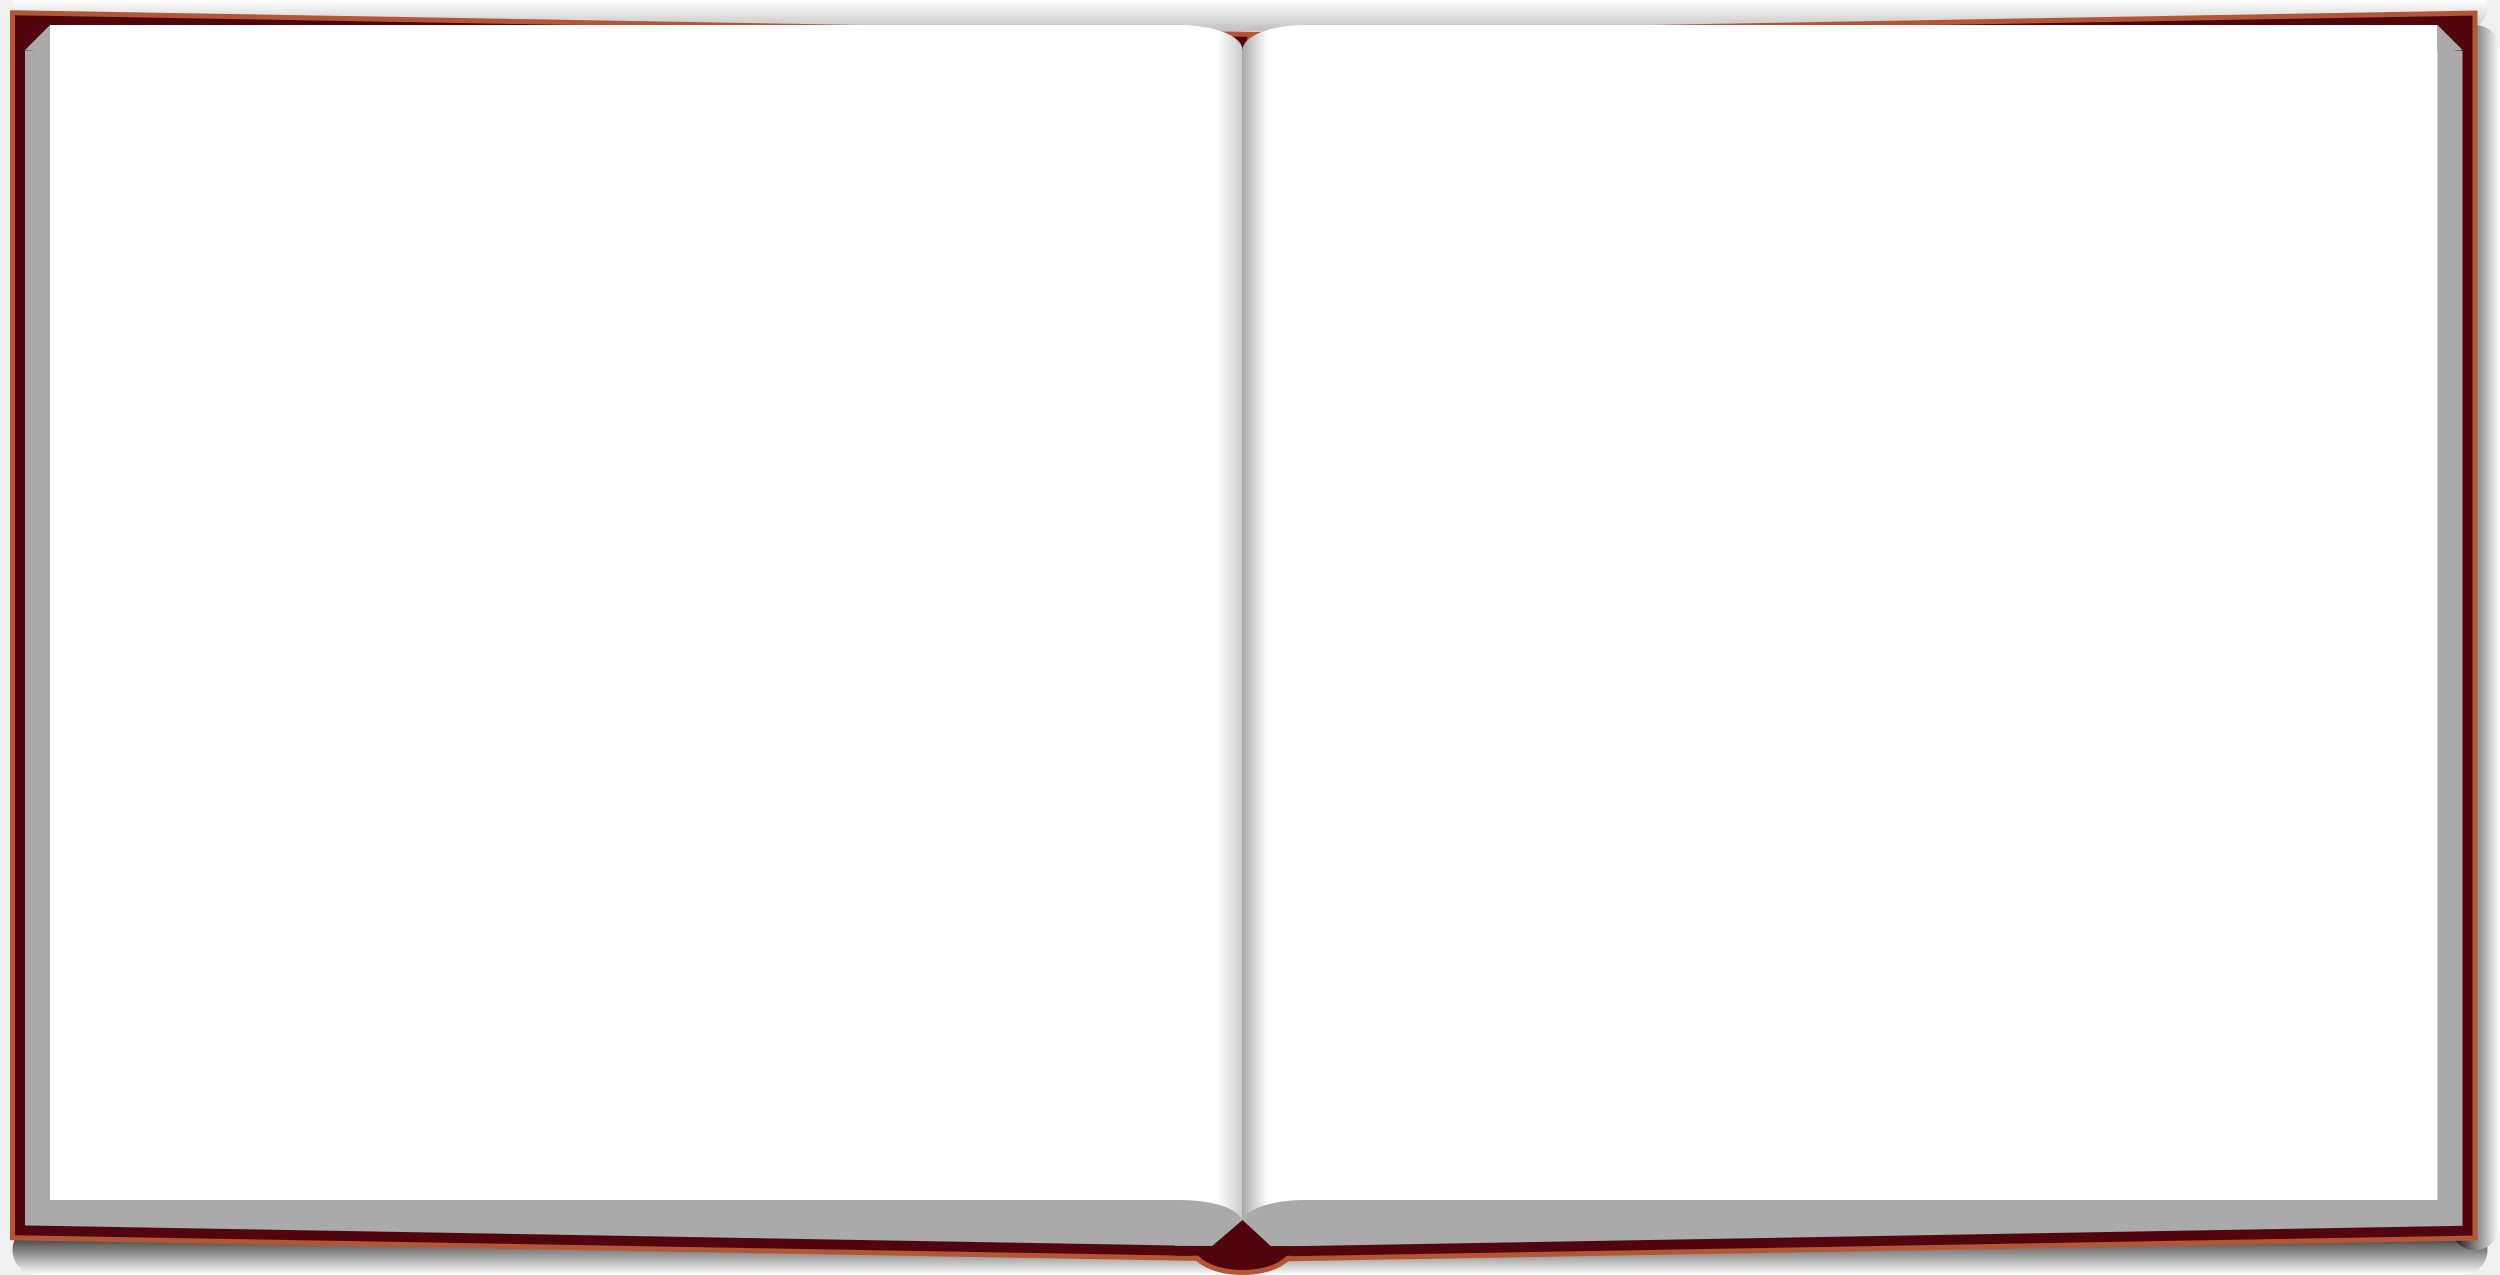
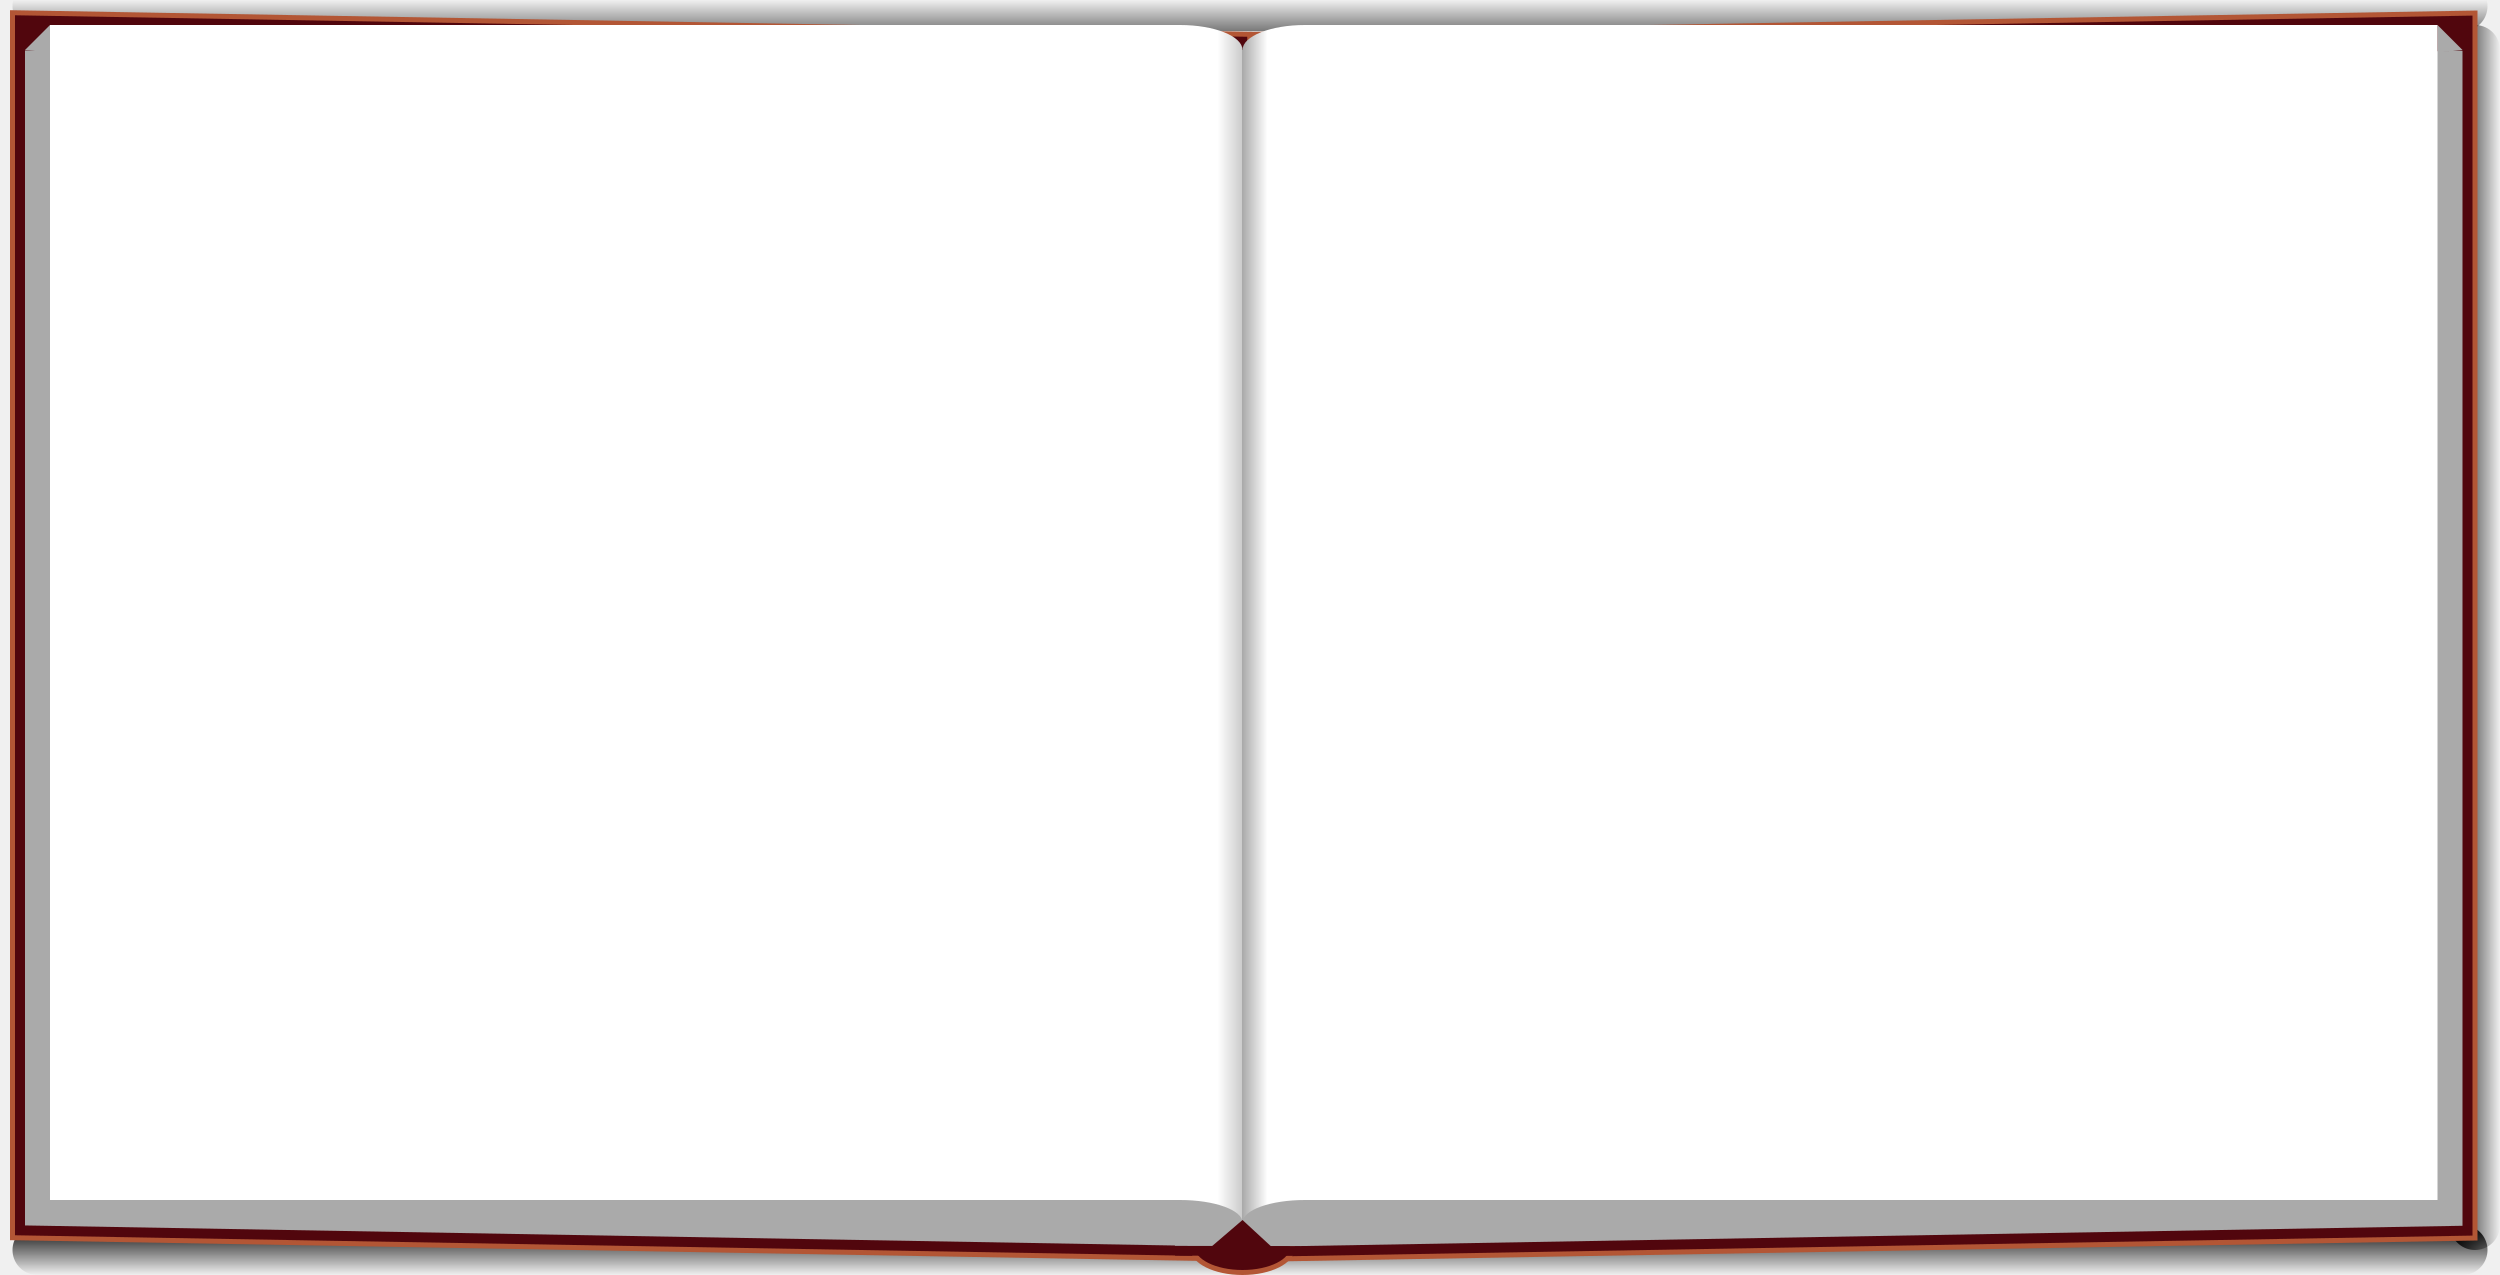
<svg xmlns="http://www.w3.org/2000/svg" viewBox="0 0 100 51">
  <defs>
    <linearGradient id="top" x1="50" y1="2.5" x2="50" y2="0" gradientUnits="userSpaceOnUse">
-       <stop stop-color="grey" offset="0" />
-       <stop stop-color="white" offset="1" />
+       <stop offset="0" style="stop-color: black; stop-opacity: 1.0" />
+       <stop offset="1" style="stop-color: black; stop-opacity: 0.0" />
    </linearGradient>
    <linearGradient id="bottom" x1="50" y1="49" x2="50" y2="51" gradientUnits="userSpaceOnUse">
-       <stop stop-color="black" offset="0" />
-       <stop stop-color="white" offset="1" />
+       <stop offset="0%" style="stop-color: black; stop-opacity: 1.0" />
+       <stop offset="100%" style="stop-color: black; stop-opacity: 0.0" />
    </linearGradient>
    <linearGradient id="right" x1="98" y1="25" x2="100" y2="25" gradientUnits="userSpaceOnUse">
-       <stop stop-color="black" offset="0" />
-       <stop stop-color="white" offset="1" />
+       <stop offset="0" style="stop-color: black; stop-opacity: 1.0" />
+       <stop offset="1" style="stop-color: black; stop-opacity: 0.0" />
    </linearGradient>
    <linearGradient id="center" x1="48.7" y1="25" x2="50.7" y2="25" x3="51.7" y3="25" gradientUnits="userSpaceOnUse">
-       <stop stop-color="white" offset="0%" />
-       <stop stop-color="#cccccc" offset="49%" />
-       <stop stop-color="#aaaaaa" offset="50%" />
-       <stop stop-color="white" offset="100%" />
+       <stop offset="0%" stop-color="white" />
+       <stop offset="49%" stop-color="#cccccc" />
+       <stop offset="50%" stop-color="#aaaaaa" />
+       <stop offset="100%" stop-color="white" />
    </linearGradient>
  </defs>
  <line x1="1.5" y1="0.25" x2="98.5" y2="0.25" stroke-width="2" stroke="url(#top)" stroke-linecap="round" />
  <line x1="1.5" y1="50" x2="98.5" y2="50" stroke-width="2" stroke="url(#bottom)" stroke-linecap="round" />
  <line x1="99" y1="2" x2="99" y2="49" stroke-width="2" stroke="url(#right)" stroke-linecap="round" />
  <rect x="0.5" y="0.5" width="49.5" height="49" transform="skewY(1)" stroke-width="0.2" stroke="#B35635" fill="#51060D" />
  <rect x="50" y="2.25" width="49" height="49" transform="skewY(-1)" stroke-width="0.2" stroke="#B35635" fill="#51060D" />
  <ellipse cx="49.7" cy="49.9" rx="2" ry="1" fill="#51060D" stroke-width="0.2" stroke="#B35635" />
  <rect x="1" y="2" width="46.5" height="47" transform="skewY(1)" fill="#aaaaaa" />
  <polygon points="1,2 2,2.1 2,1" fill="#aaaaaa" />
  <rect x="52" y="3.75" width="46.5" height="47" transform="skewY(-1)" fill="#aaaaaa" />
  <polygon points="97.5,1 98.5,2 97.5,2.1" fill="#aaaaaa" />
  <rect x="2" y="1" width="45.2" height="47" fill="white" />
  <rect x="52.2" y="1" width="45.3" height="47" fill="white" />
  <ellipse cx="47.2" cy="2" rx="2.5" ry="1" fill="url(#center)" />
  <ellipse cx="52.2" cy="2" rx="2.5" ry="1" fill="url(#center)" />
  <line x1="49.7" y1="2" x2="49.7" y2="49" stroke-width="5.1" stroke="url(#center)" />
  <ellipse cx="47.2" cy="48.9" rx="2.5" ry="0.9" fill="#aaaaaa" />
  <ellipse cx="52.2" cy="48.9" rx="2.5" ry="0.9" fill="#aaaaaa" />
  <line x1="47" y1="49.65" x2="52" y2="49.65" stroke-width="0.4" stroke="#aaaaaa" />
  <line x1="47" y1="50.03" x2="52" y2="50.04" stroke-width="0.39" stroke="#51060D" />
  <polygon points="48.3,50 49.7,48.8 51,50" fill="#51060D" />
</svg>
